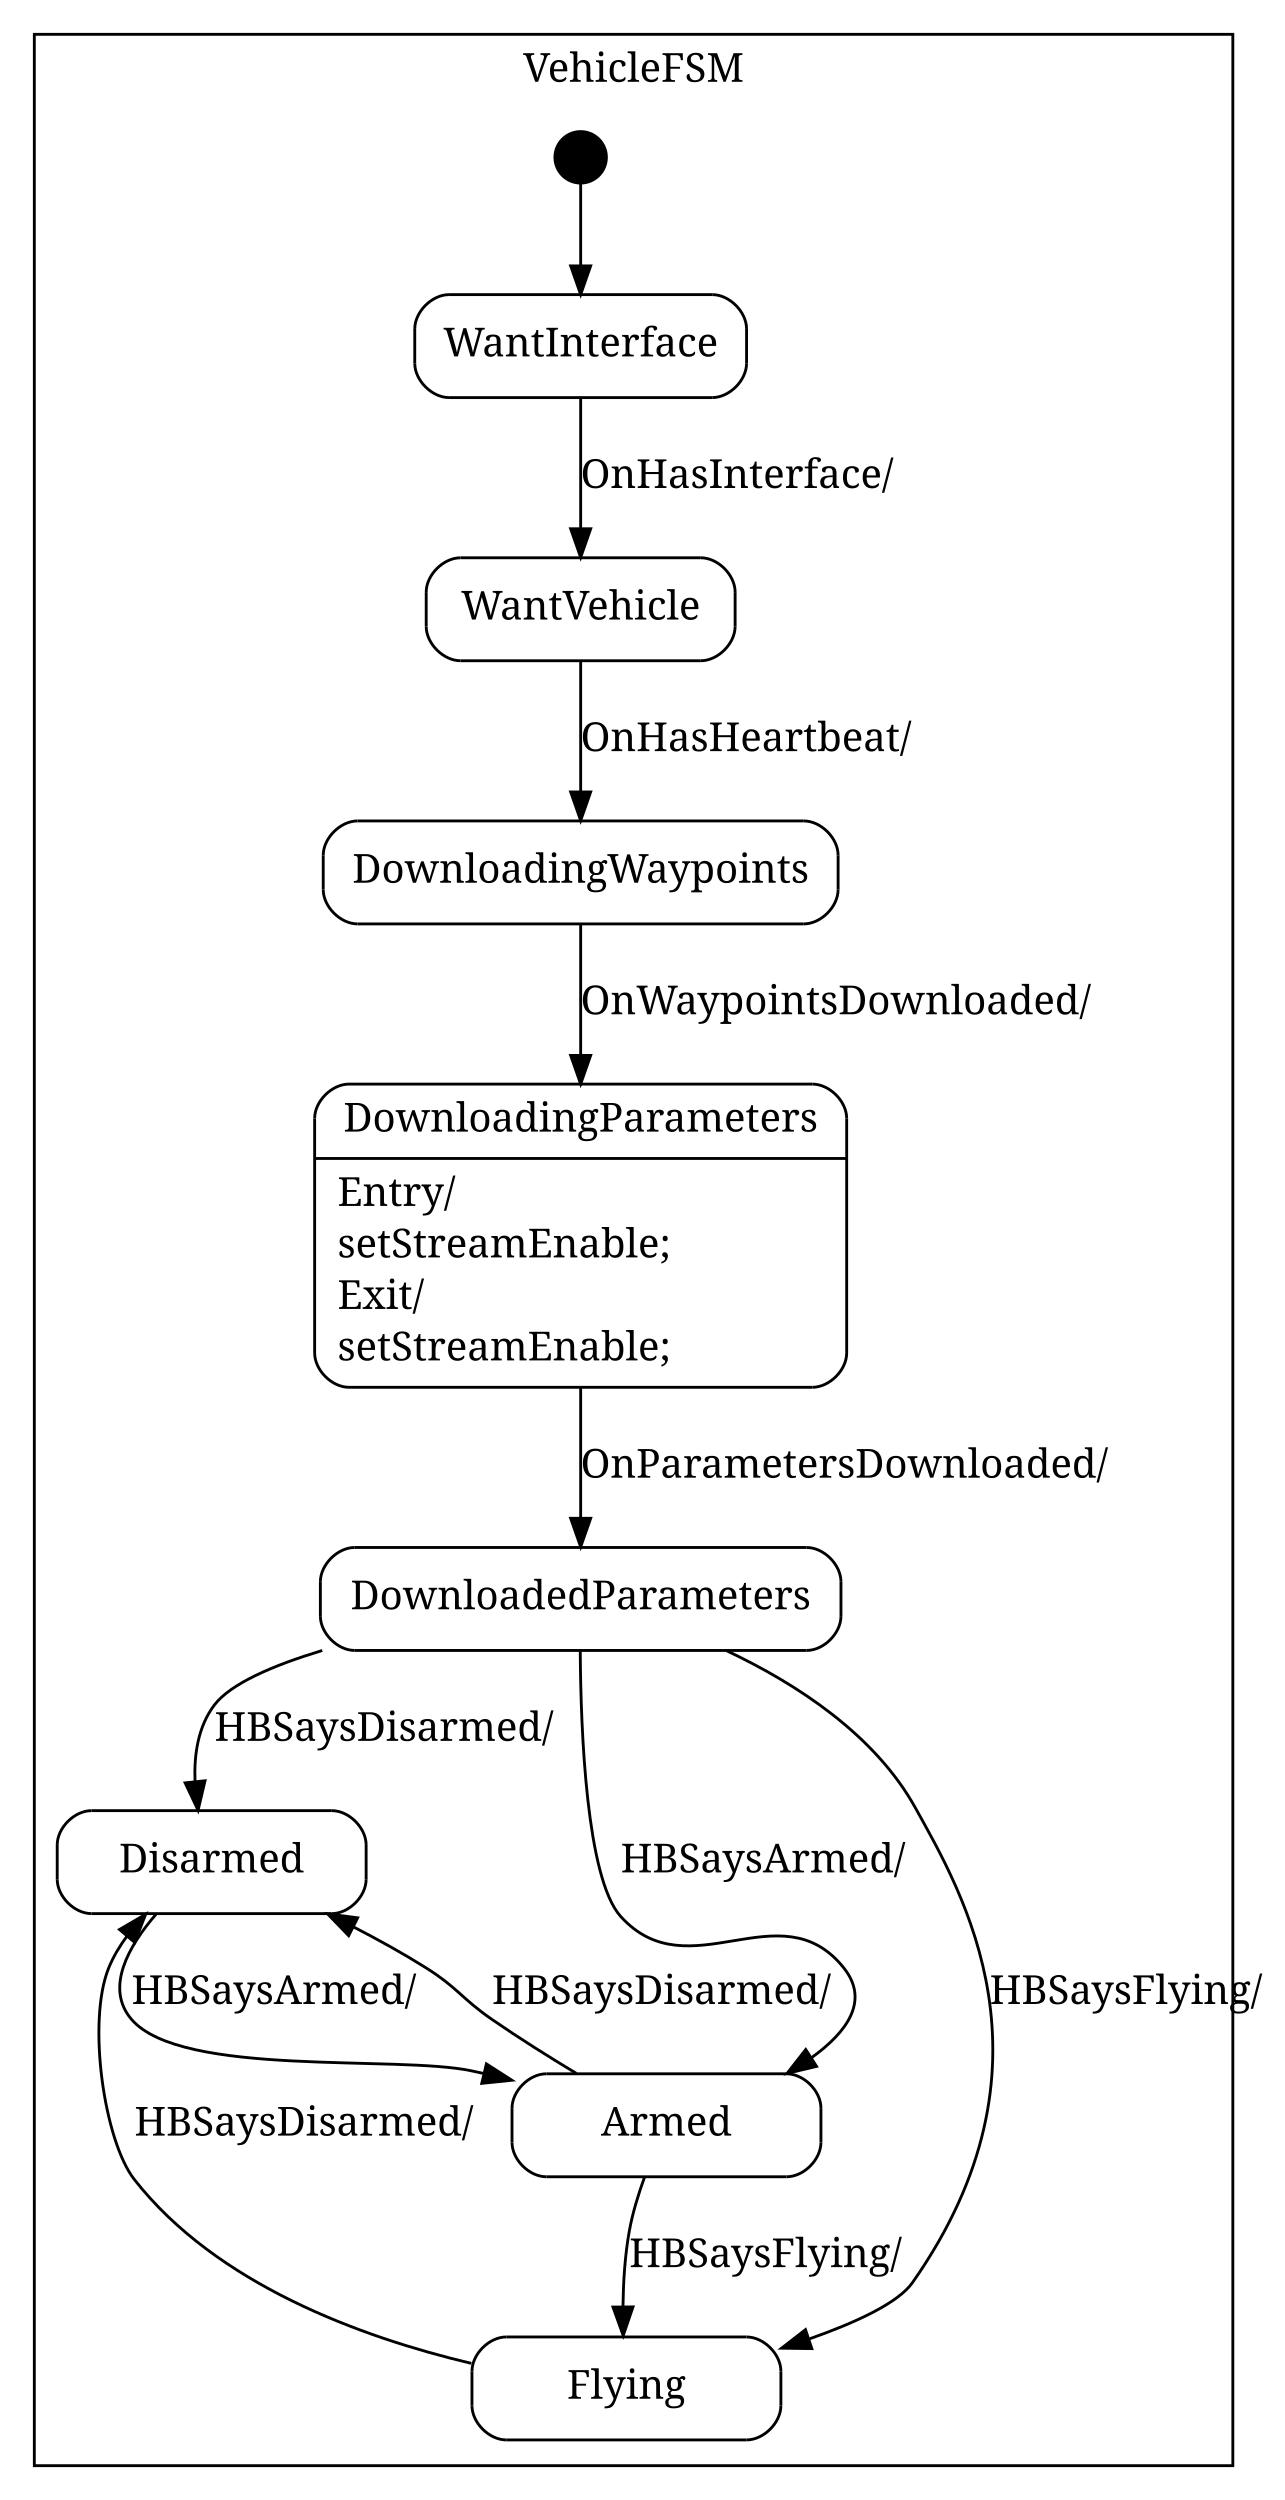
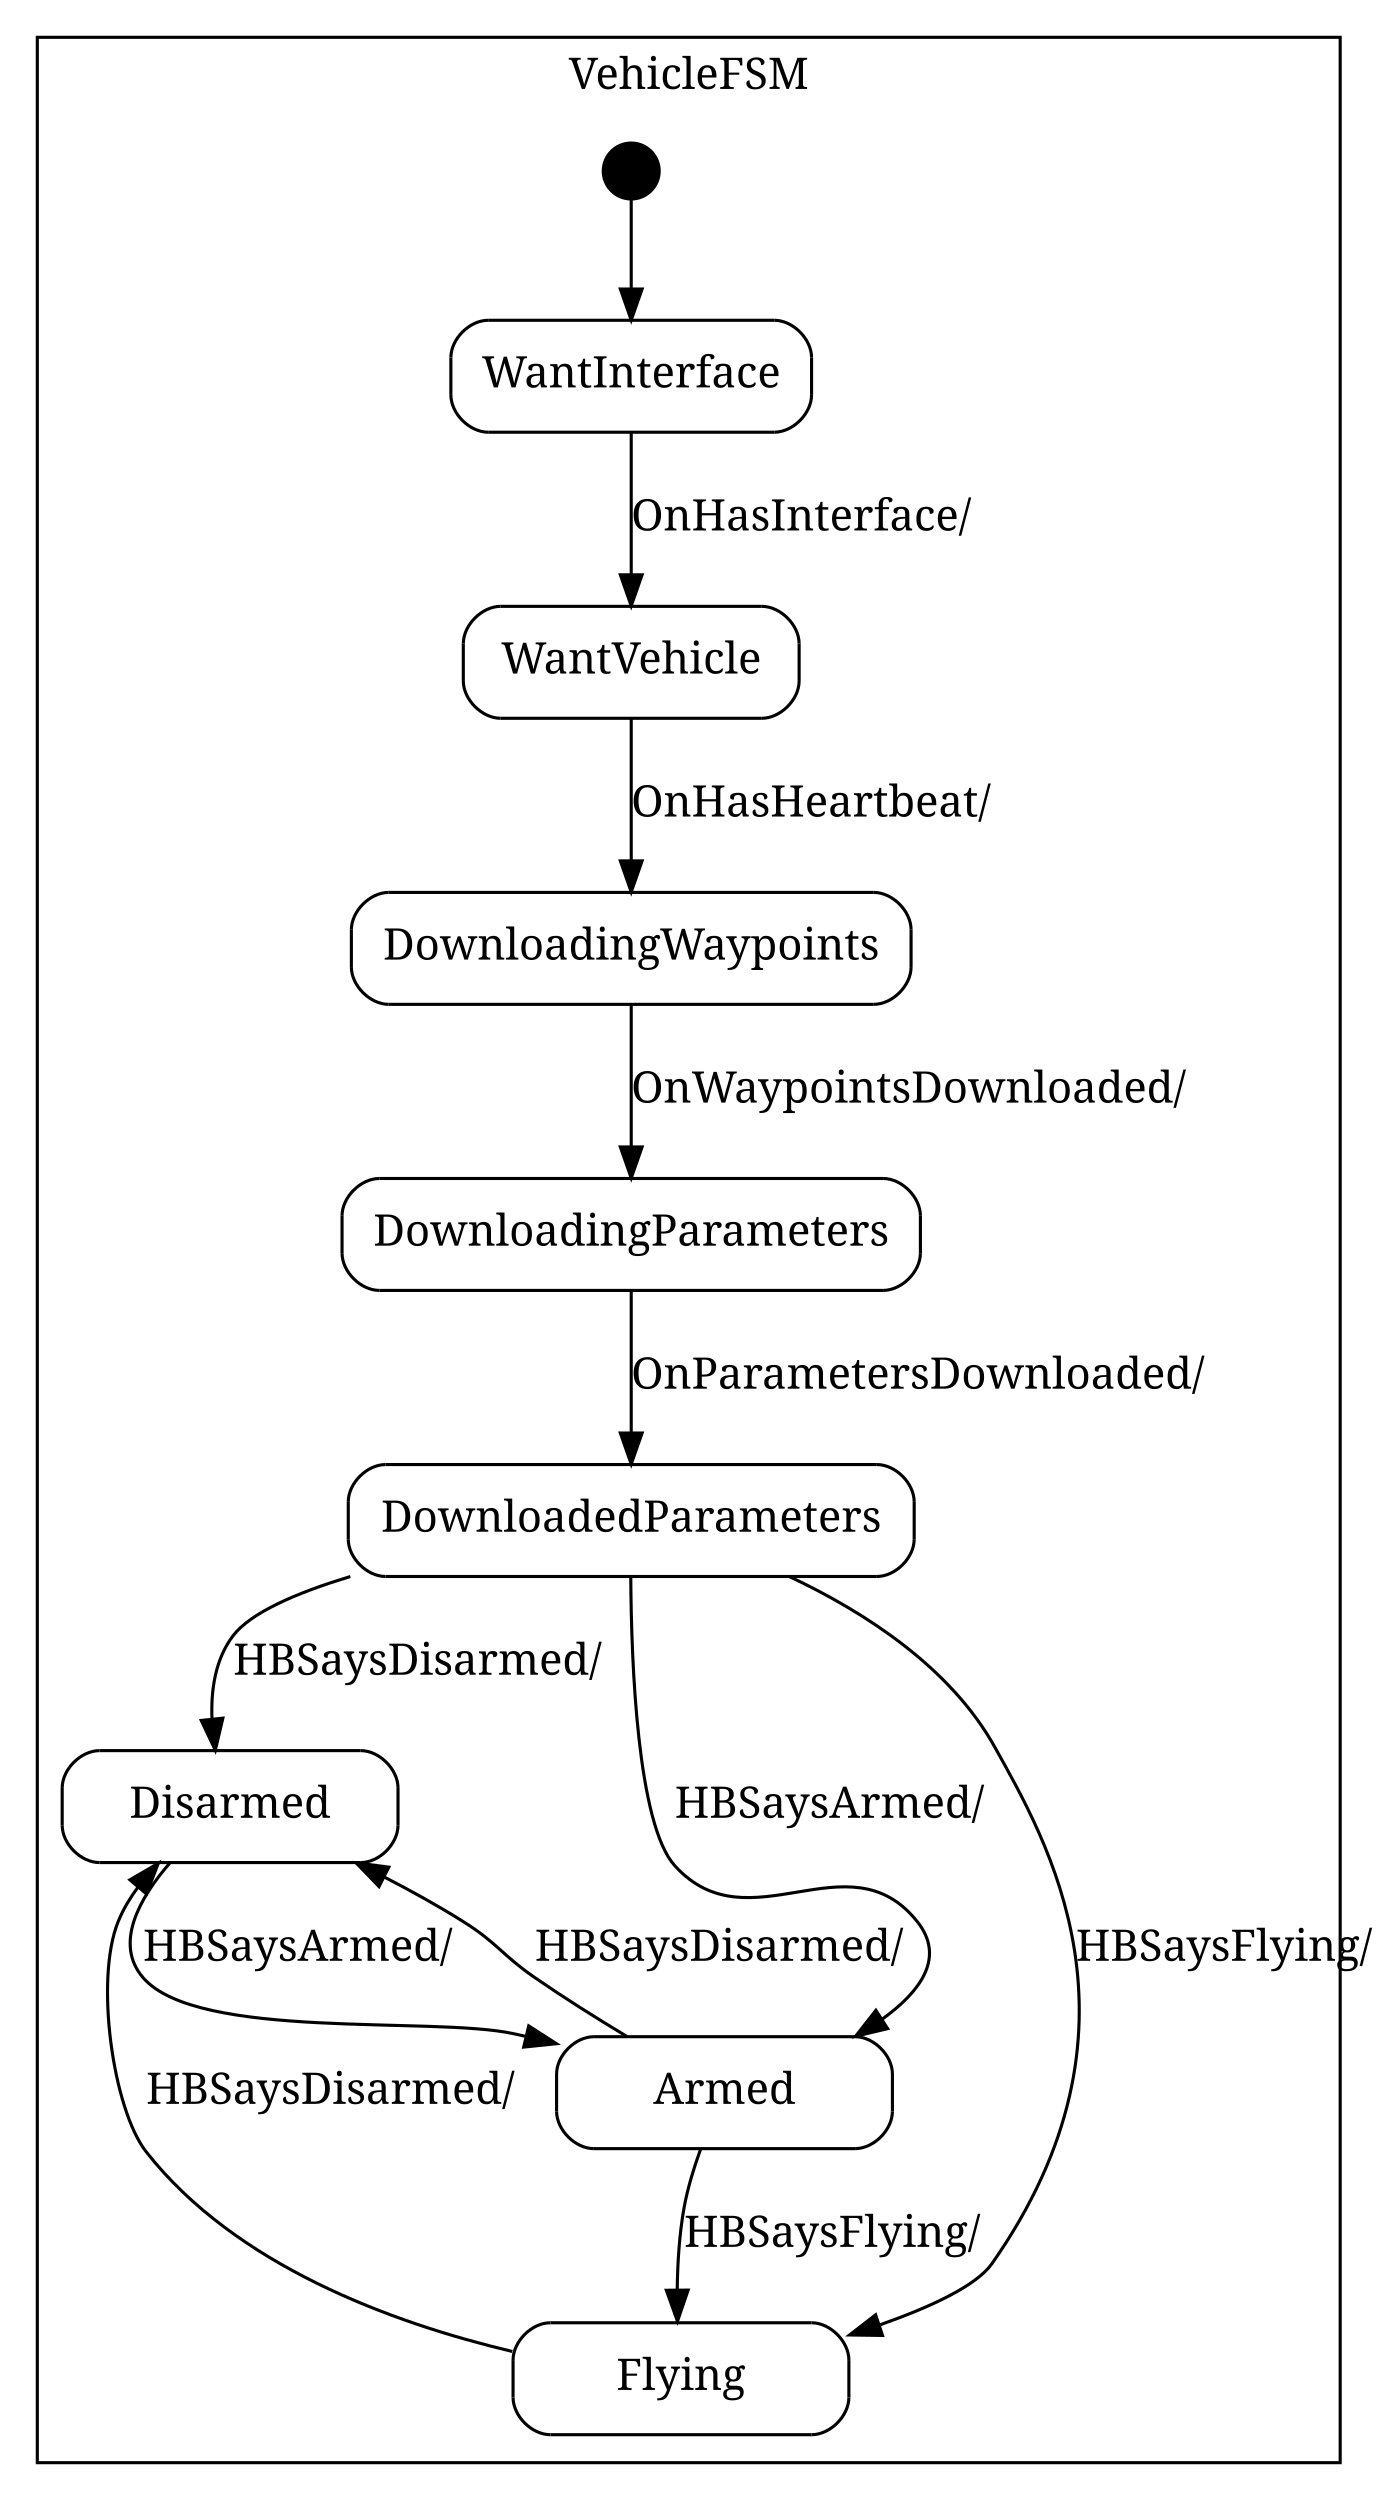
- <svg xmlns="http://www.w3.org/2000/svg" width="449pt" height="874pt" viewBox="0.00 0.00 449.00 874.00">
-   <g id="graph1" class="graph" transform="scale(1 1) rotate(0) translate(4 870)">
-     <polygon fill="white" stroke="white" points="-4,5 -4,-870 446,-870 446,5 -4,5" />
+ <svg xmlns="http://www.w3.org/2000/svg" width="449pt" height="804pt" viewBox="0.00 0.00 449.00 804.00">
+   <g id="graph1" class="graph" transform="scale(1 1) rotate(0) translate(4 800)">
+     <polygon fill="white" stroke="white" points="-4,5 -4,-800 446,-800 446,5 -4,5" />
    <g id="graph2" class="cluster">
-       <polygon fill="none" stroke="black" points="8,-8 8,-858 427,-858 427,-8 8,-8" />
-       <text text-anchor="middle" x="217.5" y="-841.4" font-family="Times Roman,serif" font-size="14.00">VehicleFSM</text>
+       <polygon fill="none" stroke="black" points="8,-8 8,-788 427,-788 427,-8 8,-8" />
+       <text text-anchor="middle" x="217.5" y="-771.4" font-family="Times Roman,serif" font-size="14.00">VehicleFSM</text>
    </g>
    <g id="node2" class="node">
-       <polyline fill="none" stroke="black" points="153,-731 245,-731 " />
-       <path fill="none" stroke="black" d="M245,-731C251,-731 257,-737 257,-743" />
-       <polyline fill="none" stroke="black" points="257,-743 257,-755 " />
-       <path fill="none" stroke="black" d="M257,-755C257,-761 251,-767 245,-767" />
-       <polyline fill="none" stroke="black" points="245,-767 153,-767 " />
-       <path fill="none" stroke="black" d="M153,-767C147,-767 141,-761 141,-755" />
-       <polyline fill="none" stroke="black" points="141,-755 141,-743 " />
-       <path fill="none" stroke="black" d="M141,-743C141,-737 147,-731 153,-731" />
-       <text text-anchor="middle" x="199" y="-745.4" font-family="Times Roman,serif" font-size="14.00">WantInterface</text>
+       <polyline fill="none" stroke="black" points="153,-661 245,-661 " />
+       <path fill="none" stroke="black" d="M245,-661C251,-661 257,-667 257,-673" />
+       <polyline fill="none" stroke="black" points="257,-673 257,-685 " />
+       <path fill="none" stroke="black" d="M257,-685C257,-691 251,-697 245,-697" />
+       <polyline fill="none" stroke="black" points="245,-697 153,-697 " />
+       <path fill="none" stroke="black" d="M153,-697C147,-697 141,-691 141,-685" />
+       <polyline fill="none" stroke="black" points="141,-685 141,-673 " />
+       <path fill="none" stroke="black" d="M141,-673C141,-667 147,-661 153,-661" />
+       <text text-anchor="middle" x="199" y="-675.4" font-family="Times Roman,serif" font-size="14.00">WantInterface</text>
    </g>
    <g id="node3" class="node">
-       <polyline fill="none" stroke="black" points="157,-639 241,-639 " />
-       <path fill="none" stroke="black" d="M241,-639C247,-639 253,-645 253,-651" />
-       <polyline fill="none" stroke="black" points="253,-651 253,-663 " />
-       <path fill="none" stroke="black" d="M253,-663C253,-669 247,-675 241,-675" />
-       <polyline fill="none" stroke="black" points="241,-675 157,-675 " />
-       <path fill="none" stroke="black" d="M157,-675C151,-675 145,-669 145,-663" />
-       <polyline fill="none" stroke="black" points="145,-663 145,-651 " />
-       <path fill="none" stroke="black" d="M145,-651C145,-645 151,-639 157,-639" />
-       <text text-anchor="middle" x="199" y="-653.4" font-family="Times Roman,serif" font-size="14.00">WantVehicle</text>
+       <polyline fill="none" stroke="black" points="157,-569 241,-569 " />
+       <path fill="none" stroke="black" d="M241,-569C247,-569 253,-575 253,-581" />
+       <polyline fill="none" stroke="black" points="253,-581 253,-593 " />
+       <path fill="none" stroke="black" d="M253,-593C253,-599 247,-605 241,-605" />
+       <polyline fill="none" stroke="black" points="241,-605 157,-605 " />
+       <path fill="none" stroke="black" d="M157,-605C151,-605 145,-599 145,-593" />
+       <polyline fill="none" stroke="black" points="145,-593 145,-581 " />
+       <path fill="none" stroke="black" d="M145,-581C145,-575 151,-569 157,-569" />
+       <text text-anchor="middle" x="199" y="-583.4" font-family="Times Roman,serif" font-size="14.00">WantVehicle</text>
    </g>
    <g id="edge3" class="edge">
-       <path fill="none" stroke="black" d="M199,-730.824C199,-717.845 199,-700.133 199,-685.311" />
-       <polygon fill="black" stroke="black" points="202.5,-685.138 199,-675.138 195.5,-685.139 202.5,-685.138" />
-       <text text-anchor="start" x="199" y="-699.4" font-family="Times Roman,serif" font-size="14.00">OnHasInterface/</text>
+       <path fill="none" stroke="black" d="M199,-660.824C199,-647.845 199,-630.133 199,-615.311" />
+       <polygon fill="black" stroke="black" points="202.5,-615.138 199,-605.138 195.5,-615.139 202.5,-615.138" />
+       <text text-anchor="start" x="199" y="-629.4" font-family="Times Roman,serif" font-size="14.00">OnHasInterface/</text>
    </g>
    <g id="node4" class="node">
-       <polyline fill="none" stroke="black" points="121,-547 277,-547 " />
-       <path fill="none" stroke="black" d="M277,-547C283,-547 289,-553 289,-559" />
-       <polyline fill="none" stroke="black" points="289,-559 289,-571 " />
-       <path fill="none" stroke="black" d="M289,-571C289,-577 283,-583 277,-583" />
-       <polyline fill="none" stroke="black" points="277,-583 121,-583 " />
-       <path fill="none" stroke="black" d="M121,-583C115,-583 109,-577 109,-571" />
-       <polyline fill="none" stroke="black" points="109,-571 109,-559 " />
-       <path fill="none" stroke="black" d="M109,-559C109,-553 115,-547 121,-547" />
-       <text text-anchor="middle" x="199" y="-561.4" font-family="Times Roman,serif" font-size="14.00">DownloadingWaypoints</text>
+       <polyline fill="none" stroke="black" points="121,-477 277,-477 " />
+       <path fill="none" stroke="black" d="M277,-477C283,-477 289,-483 289,-489" />
+       <polyline fill="none" stroke="black" points="289,-489 289,-501 " />
+       <path fill="none" stroke="black" d="M289,-501C289,-507 283,-513 277,-513" />
+       <polyline fill="none" stroke="black" points="277,-513 121,-513 " />
+       <path fill="none" stroke="black" d="M121,-513C115,-513 109,-507 109,-501" />
+       <polyline fill="none" stroke="black" points="109,-501 109,-489 " />
+       <path fill="none" stroke="black" d="M109,-489C109,-483 115,-477 121,-477" />
+       <text text-anchor="middle" x="199" y="-491.4" font-family="Times Roman,serif" font-size="14.00">DownloadingWaypoints</text>
    </g>
    <g id="edge5" class="edge">
-       <path fill="none" stroke="black" d="M199,-638.824C199,-625.845 199,-608.133 199,-593.311" />
-       <polygon fill="black" stroke="black" points="202.5,-593.138 199,-583.138 195.5,-593.139 202.5,-593.138" />
-       <text text-anchor="start" x="199" y="-607.4" font-family="Times Roman,serif" font-size="14.00">OnHasHeartbeat/</text>
+       <path fill="none" stroke="black" d="M199,-568.824C199,-555.845 199,-538.133 199,-523.311" />
+       <polygon fill="black" stroke="black" points="202.5,-523.138 199,-513.138 195.5,-523.139 202.5,-523.138" />
+       <text text-anchor="start" x="199" y="-537.4" font-family="Times Roman,serif" font-size="14.00">OnHasHeartbeat/</text>
    </g>
    <g id="node5" class="node">
      <polyline fill="none" stroke="black" points="118,-385 280,-385 " />
      <path fill="none" stroke="black" d="M280,-385C286,-385 292,-391 292,-397" />
-       <polyline fill="none" stroke="black" points="292,-397 292,-479 " />
-       <path fill="none" stroke="black" d="M292,-479C292,-485 286,-491 280,-491" />
-       <polyline fill="none" stroke="black" points="280,-491 118,-491 " />
-       <path fill="none" stroke="black" d="M118,-491C112,-491 106,-485 106,-479" />
-       <polyline fill="none" stroke="black" points="106,-479 106,-397 " />
+       <polyline fill="none" stroke="black" points="292,-397 292,-409 " />
+       <path fill="none" stroke="black" d="M292,-409C292,-415 286,-421 280,-421" />
+       <polyline fill="none" stroke="black" points="280,-421 118,-421 " />
+       <path fill="none" stroke="black" d="M118,-421C112,-421 106,-415 106,-409" />
+       <polyline fill="none" stroke="black" points="106,-409 106,-397 " />
      <path fill="none" stroke="black" d="M106,-397C106,-391 112,-385 118,-385" />
-       <text text-anchor="middle" x="199" y="-474.4" font-family="Times Roman,serif" font-size="14.00">DownloadingParameters</text>
-       <polyline fill="none" stroke="black" points="106,-465 292,-465 " />
-       <text text-anchor="start" x="114" y="-448.4" font-family="Times Roman,serif" font-size="14.00">Entry/</text>
-       <text text-anchor="start" x="114" y="-430.4" font-family="Times Roman,serif" font-size="14.00">   setStreamEnable;</text>
-       <text text-anchor="start" x="114" y="-412.4" font-family="Times Roman,serif" font-size="14.00">Exit/</text>
-       <text text-anchor="start" x="114" y="-394.4" font-family="Times Roman,serif" font-size="14.00">   setStreamEnable;</text>
+       <text text-anchor="middle" x="199" y="-399.4" font-family="Times Roman,serif" font-size="14.00">DownloadingParameters</text>
    </g>
    <g id="edge7" class="edge">
-       <path fill="none" stroke="black" d="M199,-546.804C199,-534.706 199,-518.03 199,-501.366" />
-       <polygon fill="black" stroke="black" points="202.5,-501.033 199,-491.033 195.5,-501.033 202.5,-501.033" />
-       <text text-anchor="start" x="199" y="-515.4" font-family="Times Roman,serif" font-size="14.00">OnWaypointsDownloaded/</text>
+       <path fill="none" stroke="black" d="M199,-476.824C199,-463.845 199,-446.133 199,-431.311" />
+       <polygon fill="black" stroke="black" points="202.5,-431.138 199,-421.138 195.5,-431.139 202.5,-431.138" />
+       <text text-anchor="start" x="199" y="-445.4" font-family="Times Roman,serif" font-size="14.00">OnWaypointsDownloaded/</text>
    </g>
    <g id="node6" class="node">
      <polyline fill="none" stroke="black" points="120,-293 278,-293 " />
      <path fill="none" stroke="black" d="M278,-293C284,-293 290,-299 290,-305" />
      <polyline fill="none" stroke="black" points="290,-305 290,-317 " />
      <path fill="none" stroke="black" d="M290,-317C290,-323 284,-329 278,-329" />
      <polyline fill="none" stroke="black" points="278,-329 120,-329 " />
      <path fill="none" stroke="black" d="M120,-329C114,-329 108,-323 108,-317" />
      <polyline fill="none" stroke="black" points="108,-317 108,-305 " />
      <path fill="none" stroke="black" d="M108,-305C108,-299 114,-293 120,-293" />
      <text text-anchor="middle" x="199" y="-307.4" font-family="Times Roman,serif" font-size="14.00">DownloadedParameters</text>
    </g>
    <g id="edge9" class="edge">
-       <path fill="none" stroke="black" d="M199,-384.876C199,-369.215 199,-352.689 199,-339.247" />
-       <polygon fill="black" stroke="black" points="202.5,-339.204 199,-329.204 195.5,-339.204 202.5,-339.204" />
+       <path fill="none" stroke="black" d="M199,-384.824C199,-371.845 199,-354.133 199,-339.311" />
+       <polygon fill="black" stroke="black" points="202.5,-339.138 199,-329.138 195.5,-339.139 202.5,-339.138" />
      <text text-anchor="start" x="199" y="-353.4" font-family="Times Roman,serif" font-size="14.00">OnParametersDownloaded/</text>
    </g>
    <g id="node7" class="node">
      <polyline fill="none" stroke="black" points="28,-201 112,-201 " />
      <path fill="none" stroke="black" d="M112,-201C118,-201 124,-207 124,-213" />
      <polyline fill="none" stroke="black" points="124,-213 124,-225 " />
      <path fill="none" stroke="black" d="M124,-225C124,-231 118,-237 112,-237" />
      <polyline fill="none" stroke="black" points="112,-237 28,-237 " />
      <path fill="none" stroke="black" d="M28,-237C22,-237 16,-231 16,-225" />
      <polyline fill="none" stroke="black" points="16,-225 16,-213 " />
      <path fill="none" stroke="black" d="M16,-213C16,-207 22,-201 28,-201" />
      <text text-anchor="middle" x="70" y="-215.4" font-family="Times Roman,serif" font-size="14.00">Disarmed</text>
    </g>
    <g id="edge13" class="edge">
      <path fill="none" stroke="black" d="M108.667,-292.996C91.238,-287.712 76.628,-281.345 71,-274 65.26,-266.509 63.803,-256.607 64.177,-247.271" />
      <polygon fill="black" stroke="black" points="67.678,-247.441 65.246,-237.129 60.717,-246.707 67.678,-247.441" />
      <text text-anchor="start" x="71" y="-261.4" font-family="Times Roman,serif" font-size="14.00">HBSaysDisarmed/</text>
    </g>
    <g id="node8" class="node">
      <polyline fill="none" stroke="black" points="187,-109 271,-109 " />
      <path fill="none" stroke="black" d="M271,-109C277,-109 283,-115 283,-121" />
      <polyline fill="none" stroke="black" points="283,-121 283,-133 " />
      <path fill="none" stroke="black" d="M283,-133C283,-139 277,-145 271,-145" />
      <polyline fill="none" stroke="black" points="271,-145 187,-145 " />
      <path fill="none" stroke="black" d="M187,-145C181,-145 175,-139 175,-133" />
      <polyline fill="none" stroke="black" points="175,-133 175,-121 " />
      <path fill="none" stroke="black" d="M175,-121C175,-115 181,-109 187,-109" />
      <text text-anchor="middle" x="229" y="-123.4" font-family="Times Roman,serif" font-size="14.00">Armed</text>
    </g>
    <g id="edge11" class="edge">
      <path fill="none" stroke="black" d="M198.857,-292.745C199.029,-264.801 201.02,-213.259 213,-200 236.851,-173.601 268.851,-209.842 291,-182 300.05,-170.624 292.3,-159.66 279.601,-150.556" />
      <polygon fill="black" stroke="black" points="281.467,-147.595 271.161,-145.14 277.687,-153.486 281.467,-147.595" />
      <text text-anchor="start" x="213" y="-215.4" font-family="Times Roman,serif" font-size="14.00">HBSaysArmed/</text>
    </g>
    <g id="node9" class="node">
      <polyline fill="none" stroke="black" points="173,-17 257,-17 " />
      <path fill="none" stroke="black" d="M257,-17C263,-17 269,-23 269,-29" />
      <polyline fill="none" stroke="black" points="269,-29 269,-41 " />
      <path fill="none" stroke="black" d="M269,-41C269,-47 263,-53 257,-53" />
      <polyline fill="none" stroke="black" points="257,-53 173,-53 " />
      <path fill="none" stroke="black" d="M173,-53C167,-53 161,-47 161,-41" />
      <polyline fill="none" stroke="black" points="161,-41 161,-29 " />
      <path fill="none" stroke="black" d="M161,-29C161,-23 167,-17 173,-17" />
      <text text-anchor="middle" x="215" y="-31.4" font-family="Times Roman,serif" font-size="14.00">Flying</text>
    </g>
    <g id="edge15" class="edge">
      <path fill="none" stroke="black" d="M249.963,-292.93C274.594,-281.319 301.83,-263.542 316,-238 332.269,-208.674 368.336,-147.969 315,-72 310.065,-64.971 295.57,-58.177 279.094,-52.37" />
      <polygon fill="black" stroke="black" points="279.814,-48.921 269.221,-49.071 277.596,-55.56 279.814,-48.921" />
      <text text-anchor="start" x="342" y="-169.4" font-family="Times Roman,serif" font-size="14.00">HBSaysFlying/</text>
    </g>
    <g id="edge17" class="edge">
      <path fill="none" stroke="black" d="M50.605,-200.849C40.748,-189.444 32.637,-174.885 42,-164 59.44,-143.723 134.85,-151.609 161,-146 162.281,-145.725 163.573,-145.44 164.874,-145.147" />
      <polygon fill="black" stroke="black" points="166.042,-148.466 174.958,-142.743 164.419,-141.657 166.042,-148.466" />
      <text text-anchor="start" x="42" y="-169.4" font-family="Times Roman,serif" font-size="14.00">HBSaysArmed/</text>
    </g>
    <g id="edge19" class="edge">
      <path fill="none" stroke="black" d="M197.515,-145.123C187.89,-150.922 177.375,-157.522 168,-164 157.321,-171.379 155.99,-175.092 145,-182 136.972,-187.047 128.158,-191.926 119.482,-196.396" />
      <polygon fill="black" stroke="black" points="117.893,-193.277 110.53,-200.895 121.037,-199.532 117.893,-193.277" />
      <text text-anchor="start" x="168" y="-169.4" font-family="Times Roman,serif" font-size="14.00">HBSaysDisarmed/</text>
    </g>
    <g id="edge21" class="edge">
      <path fill="none" stroke="black" d="M221.333,-108.869C219.187,-102.961 217.133,-96.299 216,-90 214.478,-81.541 213.902,-72.231 213.796,-63.716" />
      <polygon fill="black" stroke="black" points="217.298,-63.504 213.876,-53.477 210.298,-63.449 217.298,-63.504" />
      <text text-anchor="start" x="216" y="-77.4" font-family="Times Roman,serif" font-size="14.00">HBSaysFlying/</text>
    </g>
    <g id="edge23" class="edge">
      <path fill="none" stroke="black" d="M160.766,-43.766C121.919,-52.981 71.602,-71.479 43,-108 32.348,-121.602 26.408,-163.311 34,-182 35.594,-185.923 37.825,-189.659 40.406,-193.142" />
      <polygon fill="black" stroke="black" points="37.769,-195.445 46.921,-200.782 43.095,-190.903 37.769,-195.445" />
      <text text-anchor="start" x="43" y="-123.4" font-family="Times Roman,serif" font-size="14.00">HBSaysDisarmed/</text>
    </g>
    <g id="node10" class="node">
-       <ellipse fill="black" stroke="black" cx="199" cy="-815" rx="9" ry="9" />
+       <ellipse fill="black" stroke="black" cx="199" cy="-745" rx="9" ry="9" />
    </g>
    <g id="edge25" class="edge">
-       <path fill="none" stroke="black" d="M199,-805.823C199,-798.41 199,-787.562 199,-777.326" />
-       <polygon fill="black" stroke="black" points="202.5,-777.051 199,-767.051 195.5,-777.051 202.5,-777.051" />
+       <path fill="none" stroke="black" d="M199,-735.823C199,-728.41 199,-717.562 199,-707.326" />
+       <polygon fill="black" stroke="black" points="202.5,-707.051 199,-697.051 195.5,-707.051 202.5,-707.051" />
    </g>
  </g>
</svg>
